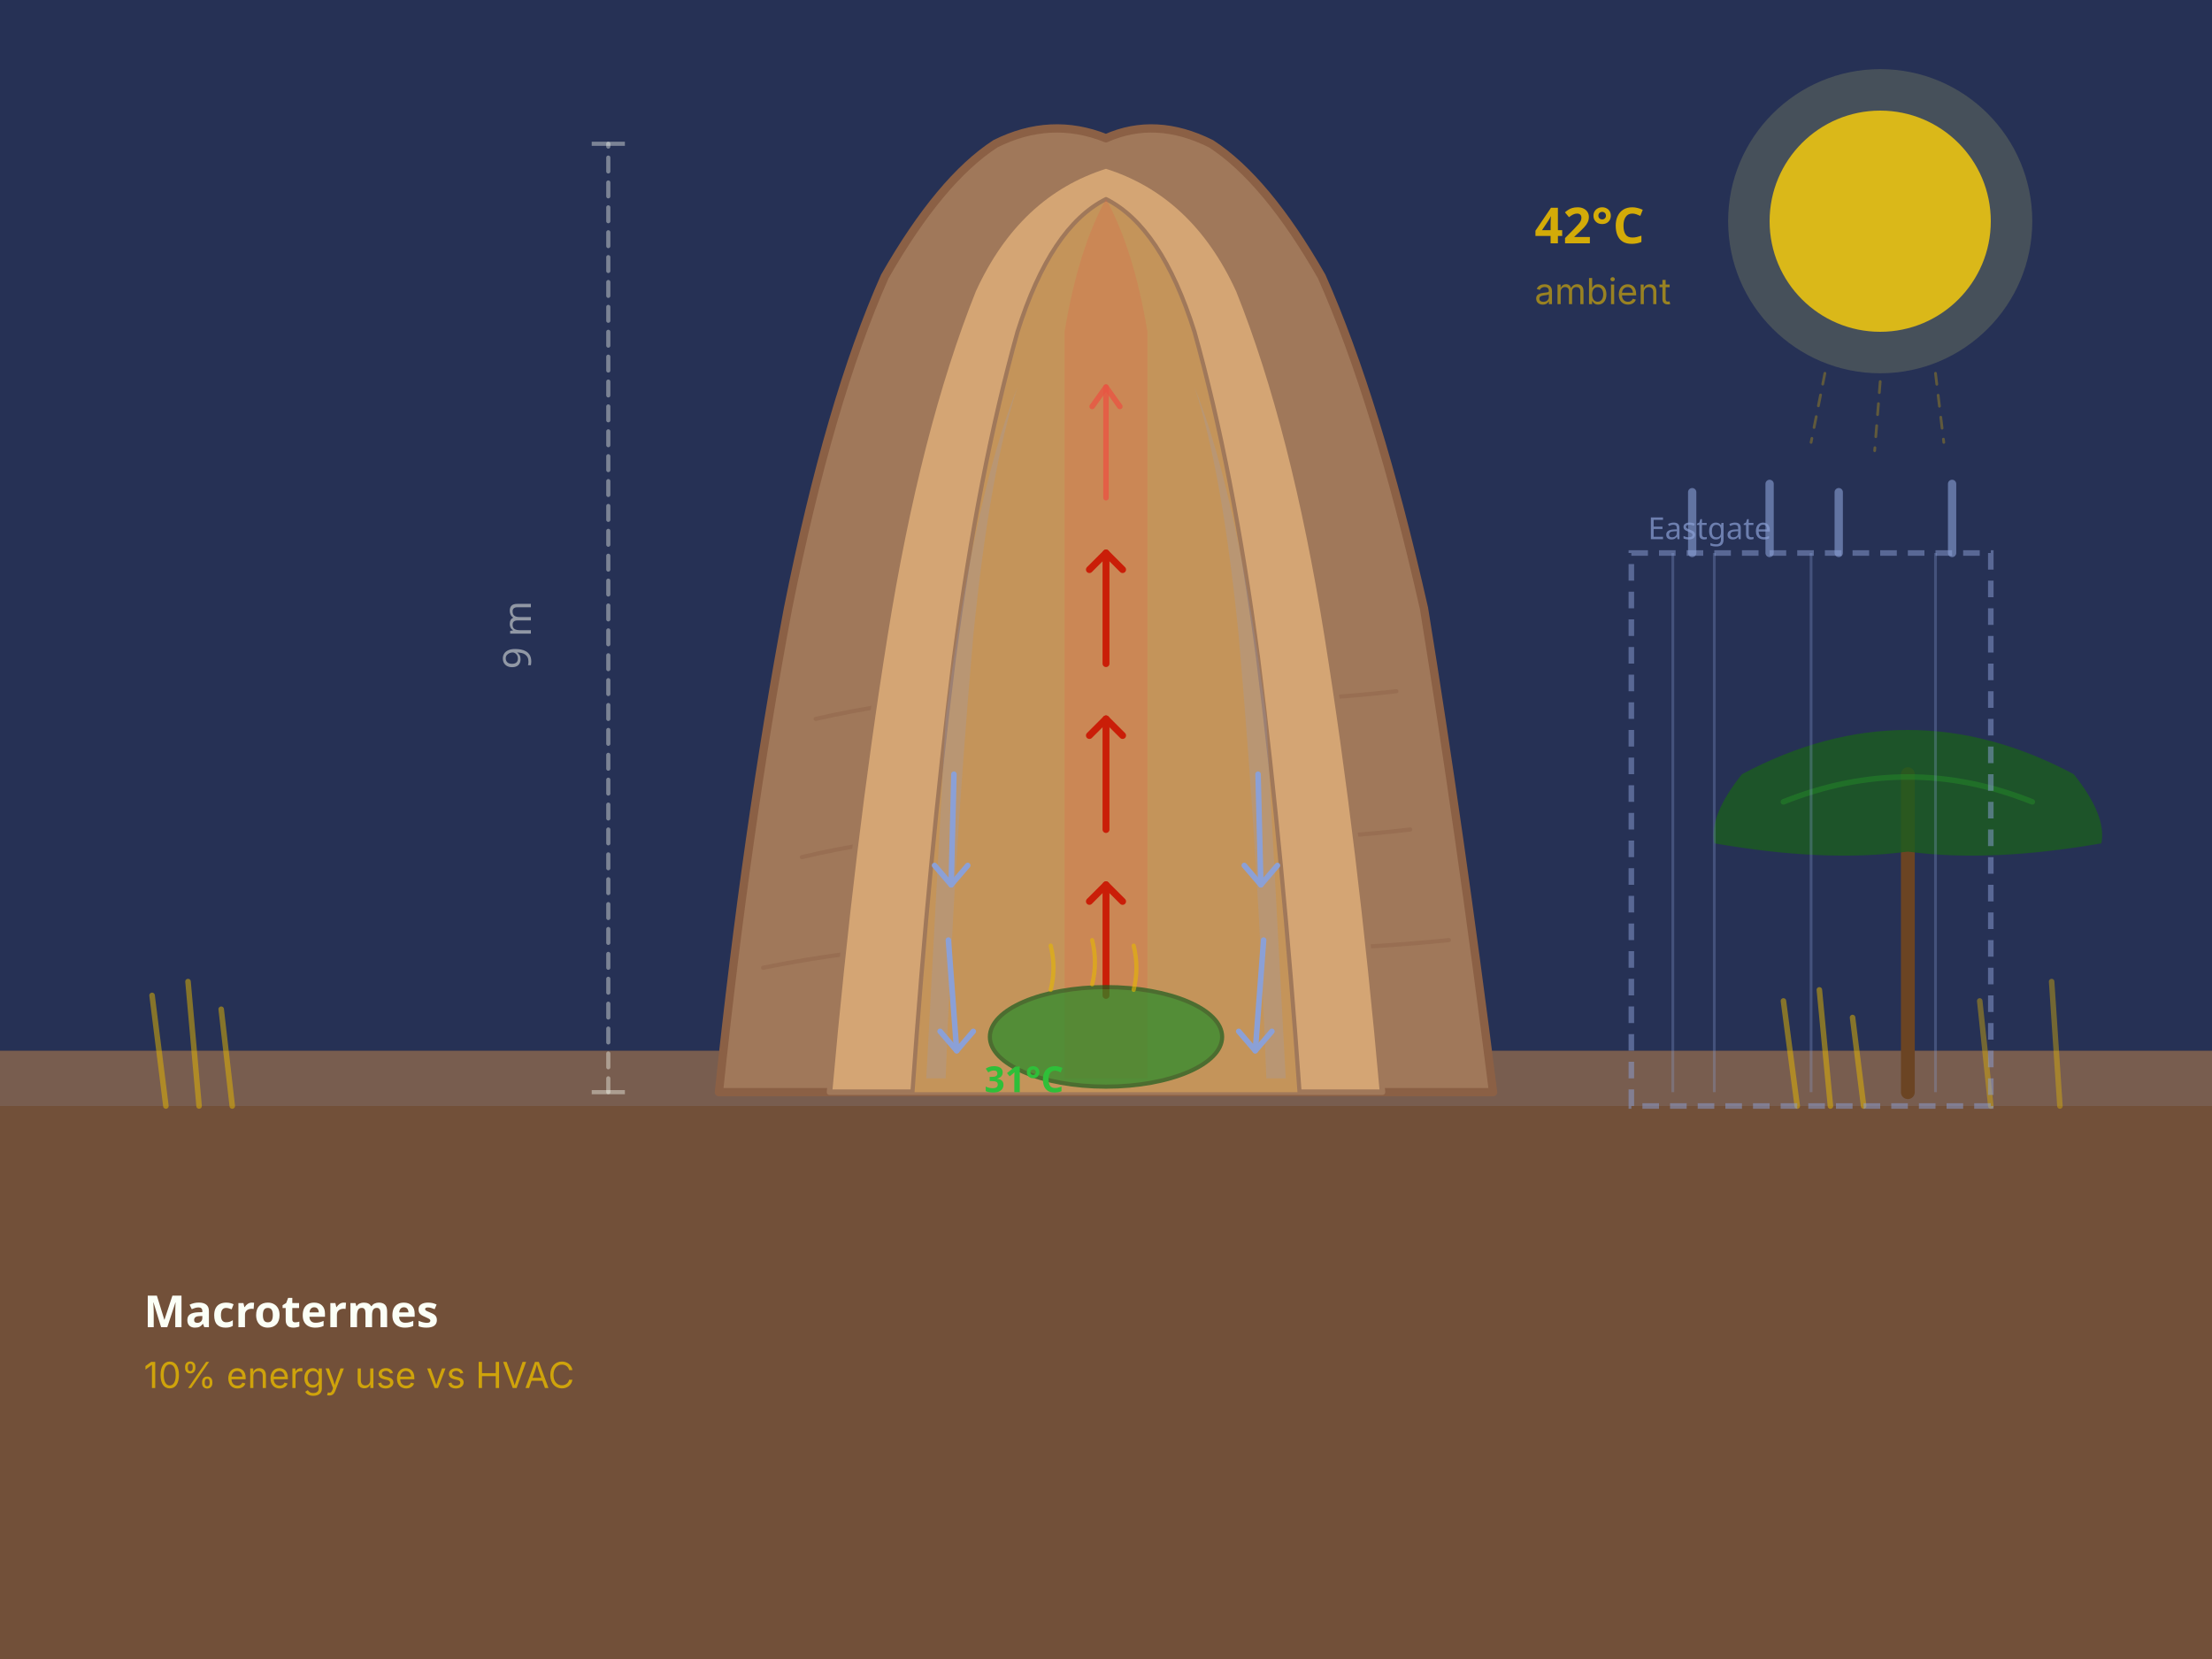
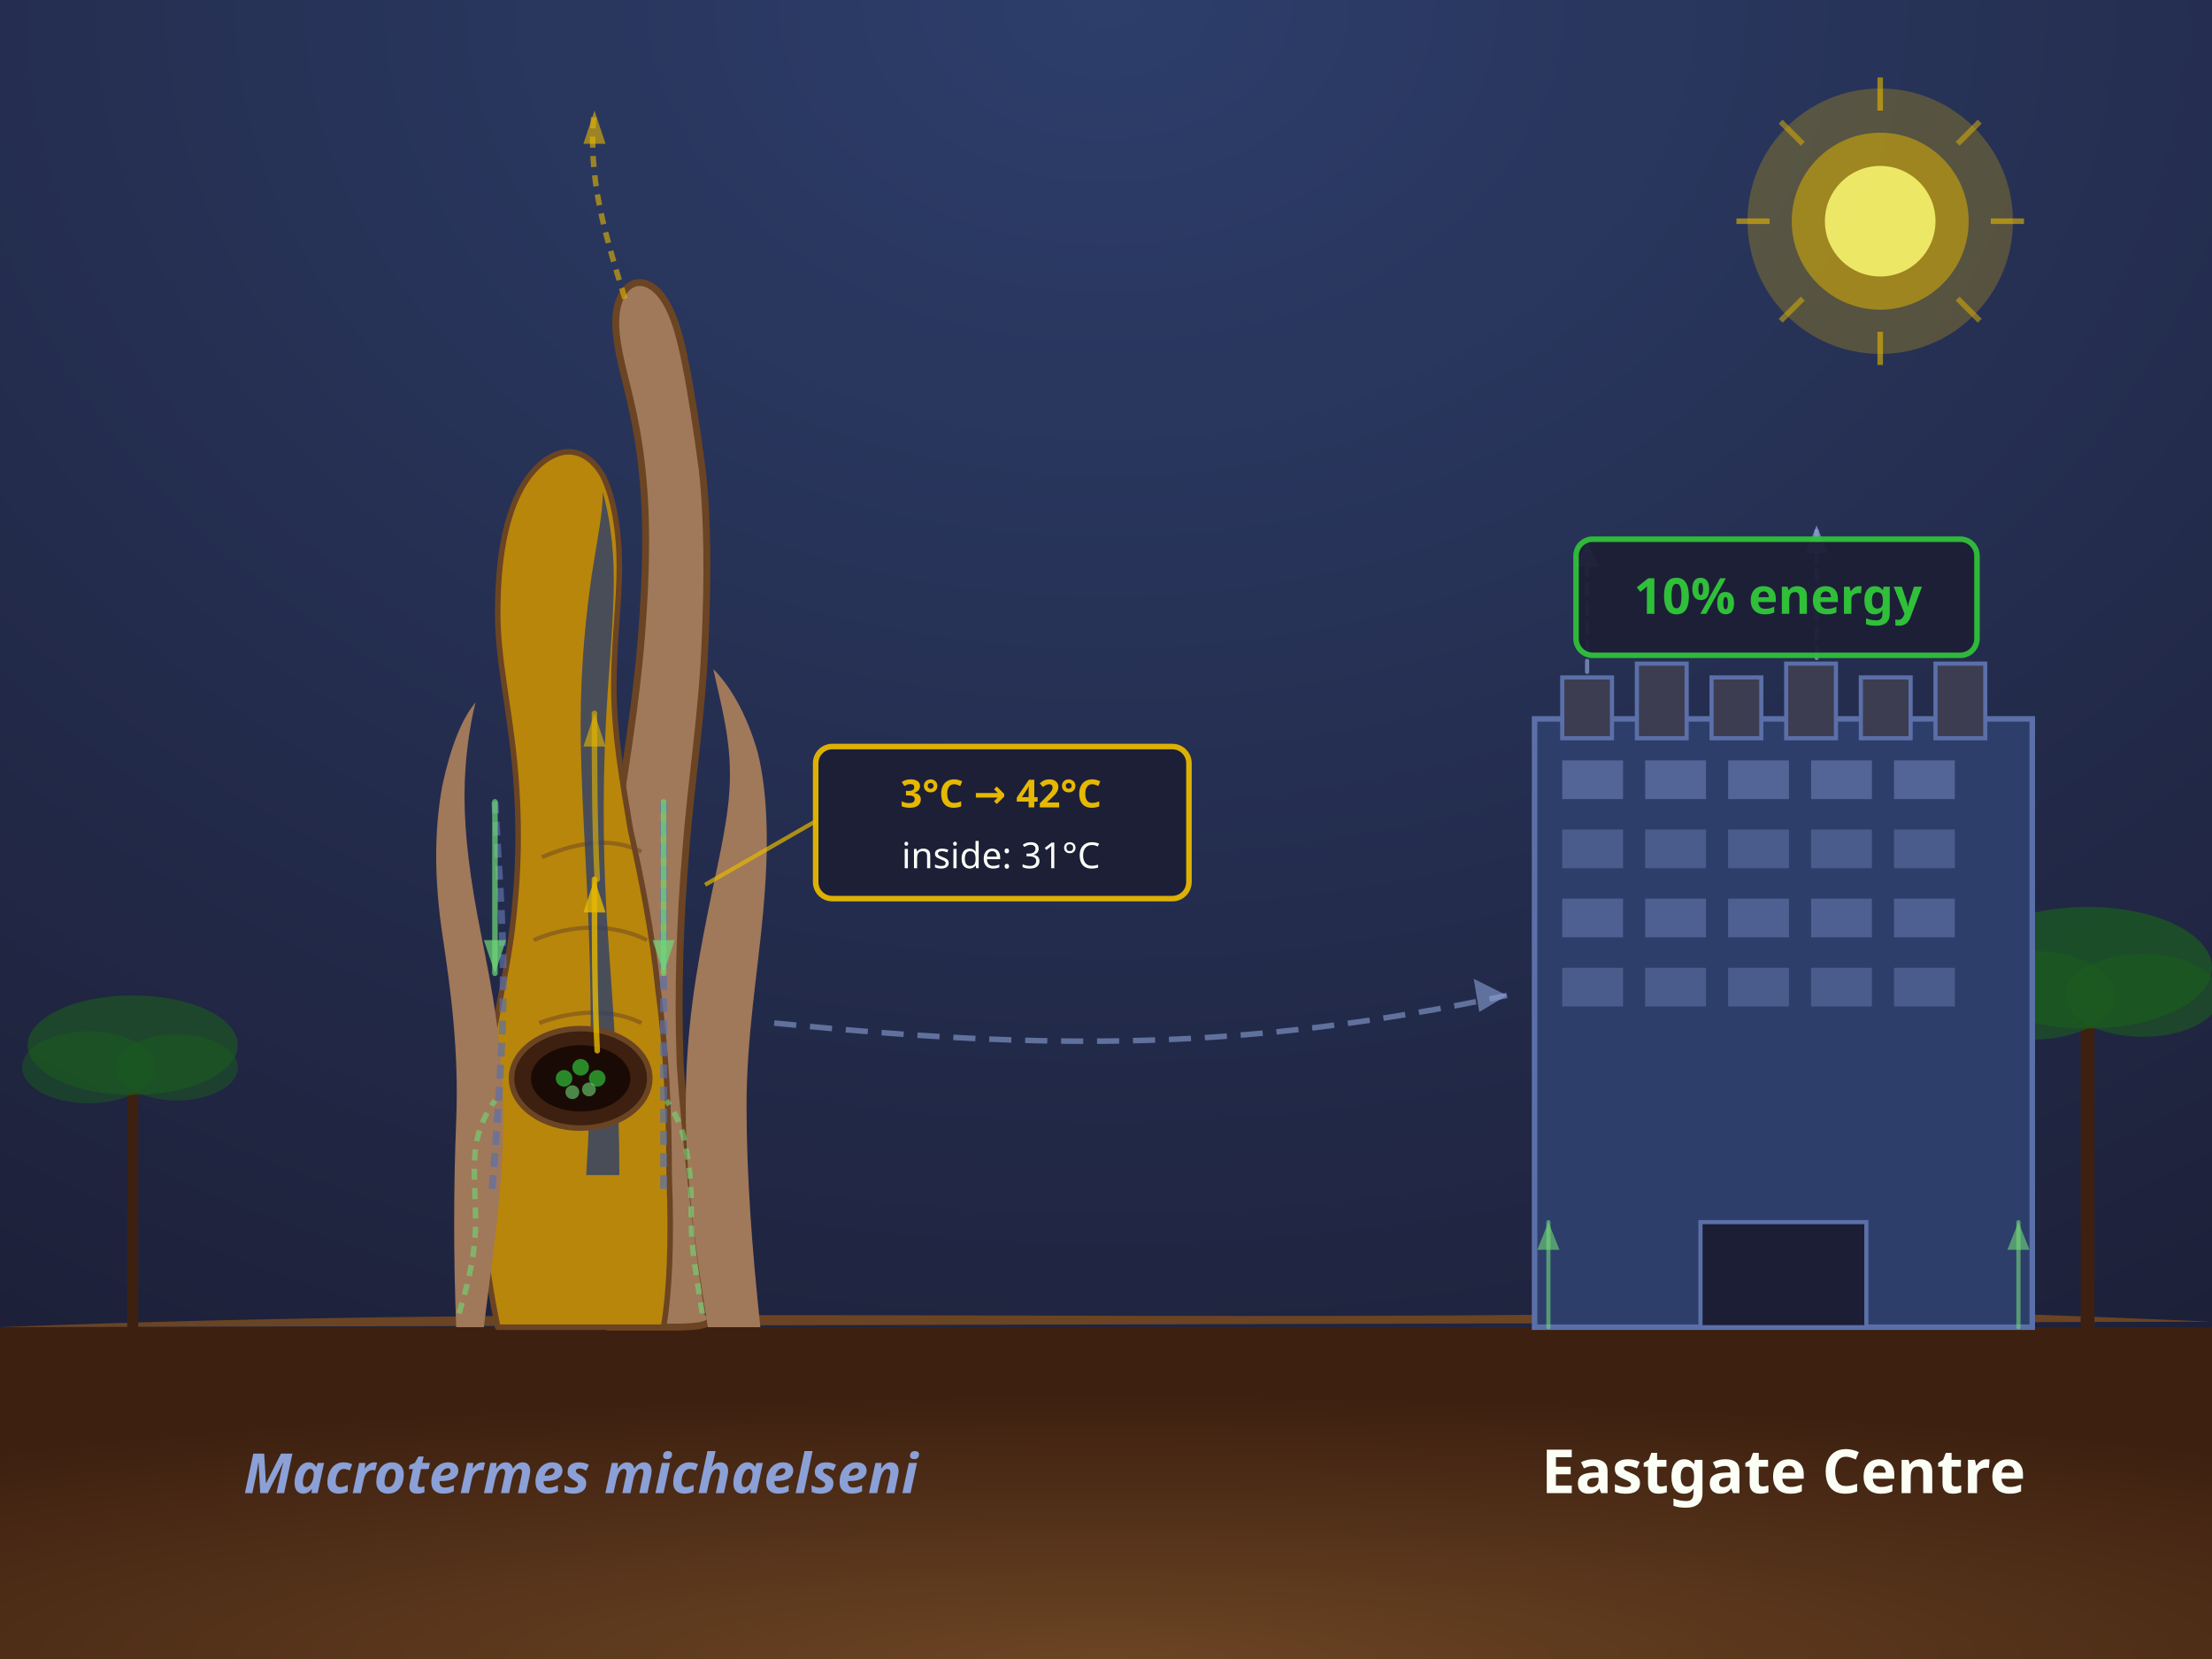
<svg xmlns="http://www.w3.org/2000/svg" viewBox="0 0 800 600" width="800" height="600">
-   <g id="bg" data-label="African savanna sky background, warm day scene">
-     <rect width="800" height="600" fill="#1C1E35" />
-     <rect x="0" y="0" width="800" height="380" fill="#2D3E6B" opacity="0.6" />
-     <circle cx="680" cy="80" r="40" fill="#E6B800" opacity="0.9" />
-     <circle cx="680" cy="80" r="55" fill="#FFFF77" opacity="0.15" />
-     <line x1="660" y1="135" x2="655" y2="160" stroke="#E6B800" stroke-width="1" opacity="0.3" stroke-linecap="round" stroke-dasharray="4 4" />
-     <line x1="680" y1="138" x2="678" y2="163" stroke="#E6B800" stroke-width="1" opacity="0.3" stroke-linecap="round" stroke-dasharray="4 4" />
-     <line x1="700" y1="135" x2="703" y2="160" stroke="#E6B800" stroke-width="1" opacity="0.3" stroke-linecap="round" stroke-dasharray="4 4" />
-     <rect x="0" y="380" width="800" height="220" fill="#A0785A" opacity="0.7" />
-     <rect x="0" y="400" width="800" height="200" fill="#6B4423" opacity="0.5" />
-     <line x1="60" y1="400" x2="55" y2="360" stroke="#E6B800" stroke-width="2" opacity="0.5" stroke-linecap="round" />
-     <line x1="72" y1="400" x2="68" y2="355" stroke="#E6B800" stroke-width="2" opacity="0.5" stroke-linecap="round" />
-     <line x1="84" y1="400" x2="80" y2="365" stroke="#E6B800" stroke-width="2" opacity="0.5" stroke-linecap="round" />
-     <line x1="650" y1="400" x2="645" y2="362" stroke="#E6B800" stroke-width="2" opacity="0.5" stroke-linecap="round" />
-     <line x1="662" y1="400" x2="658" y2="358" stroke="#E6B800" stroke-width="2" opacity="0.5" stroke-linecap="round" />
-     <line x1="674" y1="400" x2="670" y2="368" stroke="#E6B800" stroke-width="2" opacity="0.5" stroke-linecap="round" />
-     <line x1="720" y1="400" x2="716" y2="362" stroke="#E6B800" stroke-width="2" opacity="0.4" stroke-linecap="round" />
-     <line x1="745" y1="400" x2="742" y2="355" stroke="#E6B800" stroke-width="2" opacity="0.4" stroke-linecap="round" />
+   <defs>
+     <radialGradient id="skyGrad" cx="50%" cy="0%" r="100%">
+       <stop offset="0%" stop-color="#2D3E6B" />
+       <stop offset="100%" stop-color="#1C1E35" />
+     </radialGradient>
+     <radialGradient id="groundGrad" cx="50%" cy="100%" r="80%">
+       <stop offset="0%" stop-color="#6B4423" />
+       <stop offset="100%" stop-color="#3D2010" />
+     </radialGradient>
+     <radialGradient id="heatGlow" cx="50%" cy="50%" r="50%">
+       <stop offset="0%" stop-color="#E6B800" stop-opacity="0.3" />
+       <stop offset="100%" stop-color="#E6B800" stop-opacity="0" />
+     </radialGradient>
+   </defs>
+   <g id="bg" data-label="African savanna background — sky and earth split">
+     <rect width="800" height="600" fill="url(#skyGrad)" />
+     <rect x="0" y="480" width="800" height="120" fill="url(#groundGrad)" />
+     <path d="M 0,480 C 200,472 400,478 600,475 C 700,473 750,476 800,478" fill="#6B4423" stroke="none" />
+     <circle cx="680" cy="80" r="48" fill="#E6B800" opacity="0.25" />
+     <circle cx="680" cy="80" r="32" fill="#E6B800" opacity="0.5" />
+     <circle cx="680" cy="80" r="20" fill="#FFFF77" opacity="0.8" />
+     <line x1="680" y1="40" x2="680" y2="28" stroke="#E6B800" stroke-width="2" opacity="0.6" />
+     <line x1="680" y1="120" x2="680" y2="132" stroke="#E6B800" stroke-width="2" opacity="0.6" />
+     <line x1="640" y1="80" x2="628" y2="80" stroke="#E6B800" stroke-width="2" opacity="0.6" />
+     <line x1="720" y1="80" x2="732" y2="80" stroke="#E6B800" stroke-width="2" opacity="0.6" />
+     <line x1="652" y1="52" x2="644" y2="44" stroke="#E6B800" stroke-width="2" opacity="0.5" />
+     <line x1="708" y1="52" x2="716" y2="44" stroke="#E6B800" stroke-width="2" opacity="0.5" />
+     <line x1="652" y1="108" x2="644" y2="116" stroke="#E6B800" stroke-width="2" opacity="0.5" />
+     <line x1="708" y1="108" x2="716" y2="116" stroke="#E6B800" stroke-width="2" opacity="0.5" />
+     <line x1="755" y1="480" x2="755" y2="370" stroke="#3D2010" stroke-width="5" />
+     <ellipse cx="755" cy="350" rx="45" ry="22" fill="#1A5C1E" opacity="0.7" />
+     <ellipse cx="735" cy="360" rx="30" ry="16" fill="#1A5C1E" opacity="0.6" />
+     <ellipse cx="775" cy="360" rx="28" ry="15" fill="#1A5C1E" opacity="0.6" />
+     <line x1="48" y1="480" x2="48" y2="395" stroke="#3D2010" stroke-width="4" />
+     <ellipse cx="48" cy="378" rx="38" ry="18" fill="#1A5C1E" opacity="0.6" />
+     <ellipse cx="32" cy="386" rx="24" ry="13" fill="#1A5C1E" opacity="0.5" />
+     <ellipse cx="64" cy="386" rx="22" ry="12" fill="#1A5C1E" opacity="0.5" />
  </g>
-   <g id="context" data-label="Acacia tree silhouette and distant savanna for scale context">
-     <line x1="690" y1="395" x2="690" y2="280" stroke="#6B4423" stroke-width="5" stroke-linecap="round" />
-     <path d="M 630 280 Q 690 248 750 280 Q 762 295 760 305 Q 720 312 690 308 Q 660 312 620 305 Q 618 295 630 280 Z" fill="#1A5C1E" opacity="0.8" />
-     <path d="M 645 290 Q 690 272 735 290" stroke="#248A28" stroke-width="2" fill="none" opacity="0.5" stroke-linecap="round" />
-     <text x="555" y="88" font-family="Barlow, system-ui, sans-serif" font-size="18" font-weight="700" fill="#E6B800" opacity="0.9">42°C</text>
-     <text x="555" y="110" font-family="Inter, system-ui, sans-serif" font-size="13" fill="#E6B800" opacity="0.6">ambient</text>
+   <g id="context" data-label="Eastgate Centre Harare building silhouette — biomimetic comparison">
+     <rect x="555" y="260" width="180" height="220" fill="#2D3E6B" stroke="#5B6FA8" stroke-width="2" />
+     <rect x="565" y="245" width="18" height="22" fill="#3D3D52" stroke="#5B6FA8" stroke-width="1.5" />
+     <rect x="592" y="240" width="18" height="27" fill="#3D3D52" stroke="#5B6FA8" stroke-width="1.5" />
+     <rect x="619" y="245" width="18" height="22" fill="#3D3D52" stroke="#5B6FA8" stroke-width="1.5" />
+     <rect x="646" y="240" width="18" height="27" fill="#3D3D52" stroke="#5B6FA8" stroke-width="1.5" />
+     <rect x="673" y="245" width="18" height="22" fill="#3D3D52" stroke="#5B6FA8" stroke-width="1.5" />
+     <rect x="700" y="240" width="18" height="27" fill="#3D3D52" stroke="#5B6FA8" stroke-width="1.5" />
+     <rect x="565" y="275" width="22" height="14" fill="#8BA0D6" opacity="0.4" />
+     <rect x="595" y="275" width="22" height="14" fill="#8BA0D6" opacity="0.4" />
+     <rect x="625" y="275" width="22" height="14" fill="#8BA0D6" opacity="0.4" />
+     <rect x="655" y="275" width="22" height="14" fill="#8BA0D6" opacity="0.4" />
+     <rect x="685" y="275" width="22" height="14" fill="#8BA0D6" opacity="0.4" />
+     <rect x="565" y="300" width="22" height="14" fill="#8BA0D6" opacity="0.3" />
+     <rect x="595" y="300" width="22" height="14" fill="#8BA0D6" opacity="0.3" />
+     <rect x="625" y="300" width="22" height="14" fill="#8BA0D6" opacity="0.3" />
+     <rect x="655" y="300" width="22" height="14" fill="#8BA0D6" opacity="0.3" />
+     <rect x="685" y="300" width="22" height="14" fill="#8BA0D6" opacity="0.3" />
+     <rect x="565" y="325" width="22" height="14" fill="#8BA0D6" opacity="0.35" />
+     <rect x="595" y="325" width="22" height="14" fill="#8BA0D6" opacity="0.35" />
+     <rect x="625" y="325" width="22" height="14" fill="#8BA0D6" opacity="0.35" />
+     <rect x="655" y="325" width="22" height="14" fill="#8BA0D6" opacity="0.35" />
+     <rect x="685" y="325" width="22" height="14" fill="#8BA0D6" opacity="0.35" />
+     <rect x="565" y="350" width="22" height="14" fill="#8BA0D6" opacity="0.3" />
+     <rect x="595" y="350" width="22" height="14" fill="#8BA0D6" opacity="0.3" />
+     <rect x="625" y="350" width="22" height="14" fill="#8BA0D6" opacity="0.3" />
+     <rect x="655" y="350" width="22" height="14" fill="#8BA0D6" opacity="0.3" />
+     <rect x="685" y="350" width="22" height="14" fill="#8BA0D6" opacity="0.3" />
+     <rect x="615" y="442" width="60" height="38" fill="#1C1E35" stroke="#5B6FA8" stroke-width="1.5" />
+     <path d="M 574,243 C 574,225 574,210 574,195" fill="none" stroke="#8BA0D6" stroke-width="1.5" stroke-linecap="round" stroke-dasharray="4 3" opacity="0.7" />
+     <polygon points="574,195 570,205 578,205" fill="#8BA0D6" opacity="0.7" />
+     <path d="M 657,238 C 657,220 657,205 657,190" fill="none" stroke="#8BA0D6" stroke-width="1.5" stroke-linecap="round" stroke-dasharray="4 3" opacity="0.7" />
+     <polygon points="657,190 653,200 661,200" fill="#8BA0D6" opacity="0.7" />
+     <path d="M 560,480 C 560,468 560,455 560,442" fill="none" stroke="#6FD877" stroke-width="1.5" stroke-linecap="round" opacity="0.6" />
+     <polygon points="560,442 556,452 564,452" fill="#6FD877" opacity="0.6" />
+     <path d="M 730,480 C 730,468 730,455 730,442" fill="none" stroke="#6FD877" stroke-width="1.5" stroke-linecap="round" opacity="0.6" />
+     <polygon points="730,442 726,452 734,452" fill="#6FD877" opacity="0.6" />
  </g>
-   <g id="subject" data-label="Macrotermes termite mound cross-section showing internal ventilation channels">
-     <path d="M 260 395 Q 270 300 285 220 Q 300 145 320 100 Q 340 65 360 52 Q 380 42 400 50 Q 418 42 438 52 Q 458 65 478 100 Q 498 145 515 220 Q 528 300 540 395 Z" fill="#A0785A" stroke="#8B6045" stroke-width="3" stroke-linecap="round" stroke-linejoin="round" />
-     <path d="M 290 310 Q 340 298 400 302 Q 460 306 510 300" stroke="#8B6045" stroke-width="1.5" fill="none" opacity="0.4" stroke-linecap="round" />
-     <path d="M 276 350 Q 335 338 400 342 Q 465 346 524 340" stroke="#8B6045" stroke-width="1.5" fill="none" opacity="0.4" stroke-linecap="round" />
-     <path d="M 295 260 Q 348 248 400 252 Q 452 256 505 250" stroke="#8B6045" stroke-width="1.5" fill="none" opacity="0.4" stroke-linecap="round" />
-     <path d="M 300 395 Q 308 305 320 230 Q 332 155 352 105 Q 368 70 400 60 Q 432 70 448 105 Q 468 155 480 230 Q 492 305 500 395 Z" fill="#D4A574" stroke="#A0785A" stroke-width="2" stroke-linecap="round" stroke-linejoin="round" />
-     <path d="M 330 395 Q 336 310 345 238 Q 354 170 368 120 Q 380 82 400 72 Q 420 82 432 120 Q 446 170 455 238 Q 464 310 470 395" fill="#C4945A" stroke="#A0785A" stroke-width="1.5" stroke-linecap="round" stroke-linejoin="round" />
+   <g id="subject" data-label="Macrotermes michaelseni mound exterior silhouette — primary subject">
+     <path d="M 220,480 C 215,450 210,420 212,390 C 214,358 218,330 222,305 C 226,278 230,255 232,230 C 234,205 234,185 232,168 C 230,150 226,138 224,128 C 222,118 222,110 226,105 C 230,100 236,102 240,108 C 244,114 246,122 248,132 C 250,142 252,155 254,170 C 256,188 256,210 255,232 C 254,258 250,282 248,308 C 246,332 245,358 246,385 C 248,415 252,445 256,475 C 260,480 250,480 240,480 Z" fill="#A0785A" stroke="#6B4423" stroke-width="2.5" stroke-linejoin="round" />
+     <path d="M 180,480 C 175,455 172,430 174,405 C 176,380 182,360 185,338 C 188,315 188,295 186,275 C 184,255 180,238 180,222 C 180,205 182,192 186,182 C 190,172 196,166 202,164 C 208,162 214,165 218,172 C 222,180 224,192 224,205 C 224,218 222,232 222,248 C 222,265 225,282 228,300 C 232,318 236,338 238,358 C 241,380 242,403 242,425 C 243,450 242,468 240,480 Z" fill="#B8860B" stroke="#6B4423" stroke-width="2" stroke-linejoin="round" />
+     <path d="M 256,480 C 252,455 248,428 248,400 C 248,372 252,350 256,330 C 260,310 264,295 264,280 C 264,265 260,252 258,242 C 264,248 270,258 274,272 C 278,288 278,308 276,330 C 274,352 270,375 270,400 C 270,425 272,452 275,480 Z" fill="#A0785A" stroke="none" />
+     <path d="M 175,480 C 178,455 182,430 182,405 C 182,378 178,358 174,338 C 170,318 168,302 168,288 C 168,274 170,262 172,254 C 167,260 163,270 160,284 C 157,300 157,318 160,338 C 163,358 166,380 165,405 C 164,430 164,455 165,480 Z" fill="#A0785A" stroke="none" />
+     <path d="M 200,400 C 210,396 220,396 228,400" fill="none" stroke="#6B4423" stroke-width="1.5" opacity="0.5" />
+     <path d="M 195,370 C 208,365 222,365 232,370" fill="none" stroke="#6B4423" stroke-width="1.5" opacity="0.5" />
+     <path d="M 193,340 C 207,334 222,334 234,340" fill="none" stroke="#6B4423" stroke-width="1.5" opacity="0.5" />
+     <path d="M 196,310 C 210,304 222,303 232,308" fill="none" stroke="#6B4423" stroke-width="1.5" opacity="0.5" />
  </g>
-   <g id="detail-airflow" data-label="Ventilation channels showing hot air rising through chimney and cool air descending through peripheral channels">
-     <path d="M 385 390 L 385 120 Q 390 90 400 72 Q 410 90 415 120 L 415 390" fill="#E85542" opacity="0.2" />
-     <line x1="400" y1="360" x2="400" y2="320" stroke="#CA1E08" stroke-width="2.5" stroke-linecap="round" />
-     <polyline points="394,326 400,320 406,326" fill="none" stroke="#CA1E08" stroke-width="2.5" stroke-linecap="round" stroke-linejoin="round" />
-     <line x1="400" y1="300" x2="400" y2="260" stroke="#CA1E08" stroke-width="2.5" stroke-linecap="round" />
-     <polyline points="394,266 400,260 406,266" fill="none" stroke="#CA1E08" stroke-width="2.5" stroke-linecap="round" stroke-linejoin="round" />
-     <line x1="400" y1="240" x2="400" y2="200" stroke="#CA1E08" stroke-width="2.5" stroke-linecap="round" />
-     <polyline points="394,206 400,200 406,206" fill="none" stroke="#CA1E08" stroke-width="2.5" stroke-linecap="round" stroke-linejoin="round" />
-     <line x1="400" y1="180" x2="400" y2="140" stroke="#E85542" stroke-width="2" stroke-linecap="round" opacity="0.8" />
-     <polyline points="395,147 400,140 405,147" fill="none" stroke="#E85542" stroke-width="2" stroke-linecap="round" stroke-linejoin="round" opacity="0.8" />
-     <path d="M 335 390 L 342 260 Q 352 180 368 140 Q 358 170 352 230 Q 345 310 342 390" fill="#8BA0D6" opacity="0.2" />
-     <line x1="343" y1="340" x2="346" y2="380" stroke="#8BA0D6" stroke-width="2" stroke-linecap="round" />
-     <polyline points="340,373 346,380 352,373" fill="none" stroke="#8BA0D6" stroke-width="2" stroke-linecap="round" stroke-linejoin="round" />
-     <line x1="345" y1="280" x2="344" y2="320" stroke="#8BA0D6" stroke-width="2" stroke-linecap="round" />
-     <polyline points="338,313 344,320 350,313" fill="none" stroke="#8BA0D6" stroke-width="2" stroke-linecap="round" stroke-linejoin="round" />
-     <path d="M 465 390 L 458 260 Q 448 180 432 140 Q 442 170 448 230 Q 455 310 458 390" fill="#8BA0D6" opacity="0.2" />
-     <line x1="457" y1="340" x2="454" y2="380" stroke="#8BA0D6" stroke-width="2" stroke-linecap="round" />
-     <polyline points="448,373 454,380 460,373" fill="none" stroke="#8BA0D6" stroke-width="2" stroke-linecap="round" stroke-linejoin="round" />
-     <line x1="455" y1="280" x2="456" y2="320" stroke="#8BA0D6" stroke-width="2" stroke-linecap="round" />
-     <polyline points="450,313 456,320 462,313" fill="none" stroke="#8BA0D6" stroke-width="2" stroke-linecap="round" stroke-linejoin="round" />
-     <ellipse cx="400" cy="375" rx="42" ry="18" fill="#248A28" opacity="0.7" stroke="#1A5C1E" stroke-width="1.5" />
-     <path d="M 380 358 Q 382 350 380 342" stroke="#E6B800" stroke-width="1.5" fill="none" opacity="0.6" stroke-linecap="round" />
-     <path d="M 395 356 Q 397 348 395 340" stroke="#E6B800" stroke-width="1.5" fill="none" opacity="0.6" stroke-linecap="round" />
-     <path d="M 410 358 Q 412 350 410 342" stroke="#E6B800" stroke-width="1.5" fill="none" opacity="0.6" stroke-linecap="round" />
-     <text x="356" y="395" font-family="Barlow, system-ui, sans-serif" font-size="13" font-weight="700" fill="#2FBF39">31°C</text>
+   <g id="detail-channels" data-label="Internal ventilation channels and colony chamber — passive air circulation">
+     <path d="M 212,425 C 214,395 214,365 213,338 C 212,310 210,285 210,262 C 210,240 212,222 214,208 C 216,195 218,186 218,178 C 220,185 222,196 222,210 C 222,225 220,243 219,264 C 218,286 218,313 220,340 C 222,368 224,396 224,425 Z" fill="#2D3E6B" opacity="0.8" />
+     <ellipse cx="210" cy="390" rx="25" ry="18" fill="#3D2010" stroke="#6B4423" stroke-width="2" />
+     <ellipse cx="210" cy="390" rx="18" ry="12" fill="#1A0A05" stroke="none" />
+     <circle cx="204" cy="390" r="3" fill="#2FBF39" opacity="0.7" />
+     <circle cx="210" cy="386" r="3" fill="#2FBF39" opacity="0.7" />
+     <circle cx="216" cy="390" r="3" fill="#2FBF39" opacity="0.7" />
+     <circle cx="207" cy="395" r="2.5" fill="#6FD877" opacity="0.6" />
+     <circle cx="213" cy="394" r="2.5" fill="#6FD877" opacity="0.6" />
+     <path d="M 178,430 C 180,405 182,378 182,355 C 182,332 180,310 179,290" fill="none" stroke="#5B6FA8" stroke-width="2.5" stroke-dasharray="5 3" opacity="0.7" />
+     <path d="M 240,430 C 240,405 240,378 240,355 C 240,332 240,310 240,290" fill="none" stroke="#5B6FA8" stroke-width="2.5" stroke-dasharray="5 3" opacity="0.7" />
+     <path d="M 216,380 C 215,360 215,340 215,318" fill="none" stroke="#E6B800" stroke-width="2" stroke-linecap="round" opacity="0.8" />
+     <polygon points="215,318 211,330 219,330" fill="#E6B800" opacity="0.8" />
+     <path d="M 216,318 C 215,298 215,278 215,258" fill="none" stroke="#E6B800" stroke-width="2" stroke-linecap="round" opacity="0.6" />
+     <polygon points="215,258 211,270 219,270" fill="#E6B800" opacity="0.6" />
+     <path d="M 179,290 C 179,310 179,332 179,352" fill="none" stroke="#6FD877" stroke-width="2" stroke-linecap="round" opacity="0.7" />
+     <polygon points="179,352 175,340 183,340" fill="#6FD877" opacity="0.7" />
+     <path d="M 240,290 C 240,310 240,332 240,352" fill="none" stroke="#6FD877" stroke-width="2" stroke-linecap="round" opacity="0.7" />
+     <polygon points="240,352 236,340 244,340" fill="#6FD877" opacity="0.7" />
+     <path d="M 166,475 C 170,462 172,452 172,442 C 172,432 171,424 172,415 C 173,408 176,402 179,398" fill="none" stroke="#6FD877" stroke-width="2" stroke-dasharray="4 3" opacity="0.6" />
+     <path d="M 254,475 C 252,462 250,452 250,442 C 250,432 250,424 248,415 C 247,408 244,402 241,398" fill="none" stroke="#6FD877" stroke-width="2" stroke-dasharray="4 3" opacity="0.6" />
+     <path d="M 226,108 C 222,95 218,82 216,70 C 214,58 214,48 215,40" fill="none" stroke="#E6B800" stroke-width="2" stroke-dasharray="4 3" opacity="0.6" />
+     <polygon points="215,40 211,52 219,52" fill="#E6B800" opacity="0.6" />
  </g>
-   <g id="label" data-label="Species and building comparison label">
-     <text x="52" y="480" font-family="Barlow, system-ui, sans-serif" font-size="16" font-weight="700" fill="#FBFFF6">Macrotermes</text>
-     <text x="52" y="502" font-family="Inter, system-ui, sans-serif" font-size="13" fill="#E6B800" opacity="0.8">10% energy use vs HVAC</text>
+   <g id="label" data-label="Species name and building name labels">
+     <text x="210" y="540" text-anchor="middle" font-family="Barlow, sans-serif" font-size="20" font-weight="600" font-style="italic" fill="#8BA0D6">Macrotermes michaelseni</text>
+     <text x="645" y="540" text-anchor="middle" font-family="Barlow, sans-serif" font-size="22" font-weight="700" fill="#FBFFF6">Eastgate Centre</text>
  </g>
-   <g id="overlay" data-label="Height reference scale and Eastgate building comparison outline">
-     <line x1="220" y1="395" x2="220" y2="52" stroke="#FBFFF6" stroke-width="1.5" stroke-dasharray="5 4" opacity="0.4" stroke-linecap="round" />
-     <line x1="214" y1="395" x2="226" y2="395" stroke="#FBFFF6" stroke-width="1.5" opacity="0.4" />
-     <line x1="214" y1="52" x2="226" y2="52" stroke="#FBFFF6" stroke-width="1.5" opacity="0.4" />
-     <text x="180" y="230" font-family="Barlow, system-ui, sans-serif" font-size="14" fill="#FBFFF6" opacity="0.5" transform="rotate(-90 192 230)">9 m</text>
-     <rect x="590" y="200" width="130" height="200" fill="none" stroke="#8BA0D6" stroke-width="2" stroke-dasharray="6 4" opacity="0.5" />
-     <line x1="605" y1="200" x2="605" y2="395" stroke="#8BA0D6" stroke-width="1" opacity="0.3" />
-     <line x1="620" y1="200" x2="620" y2="395" stroke="#8BA0D6" stroke-width="1" opacity="0.3" />
-     <line x1="655" y1="200" x2="655" y2="395" stroke="#8BA0D6" stroke-width="1" opacity="0.3" />
-     <line x1="700" y1="200" x2="700" y2="395" stroke="#8BA0D6" stroke-width="1" opacity="0.3" />
-     <line x1="612" y1="200" x2="612" y2="178" stroke="#8BA0D6" stroke-width="3" stroke-linecap="round" opacity="0.6" />
-     <line x1="640" y1="200" x2="640" y2="175" stroke="#8BA0D6" stroke-width="3" stroke-linecap="round" opacity="0.6" />
-     <line x1="665" y1="200" x2="665" y2="178" stroke="#8BA0D6" stroke-width="3" stroke-linecap="round" opacity="0.6" />
-     <line x1="706" y1="200" x2="706" y2="175" stroke="#8BA0D6" stroke-width="3" stroke-linecap="round" opacity="0.6" />
-     <text x="596" y="195" font-family="Barlow, system-ui, sans-serif" font-size="11" fill="#8BA0D6" opacity="0.7">Eastgate</text>
+   <g id="overlay" data-label="Temperature indicators and connecting arrow between mound and building">
+     <rect x="295" y="270" width="135" height="55" rx="6" fill="#1C1E35" stroke="#E6B800" stroke-width="2" opacity="0.95" />
+     <text x="362" y="292" text-anchor="middle" fill="#E6B800" font-family="Barlow, sans-serif" font-size="14" font-weight="700">3°C → 42°C</text>
+     <text x="362" y="314" text-anchor="middle" fill="#FBFFF6" font-family="Barlow, sans-serif" font-size="13">inside: 31°C</text>
+     <line x1="295" y1="297" x2="255" y2="320" stroke="#E6B800" stroke-width="1.5" opacity="0.7" />
+     <path d="M 280,370 C 380,380 450,380 545,360" fill="none" stroke="#8BA0D6" stroke-width="2" stroke-dasharray="8 5" opacity="0.6" />
+     <polygon points="545,360 533,354 535,366" fill="#8BA0D6" opacity="0.6" />
+     <rect x="570" y="195" width="145" height="42" rx="6" fill="#1C1E35" stroke="#2FBF39" stroke-width="2" opacity="0.95" />
+     <text x="643" y="222" text-anchor="middle" fill="#2FBF39" font-family="Barlow, sans-serif" font-size="18" font-weight="700">10% energy</text>
  </g>
</svg>
